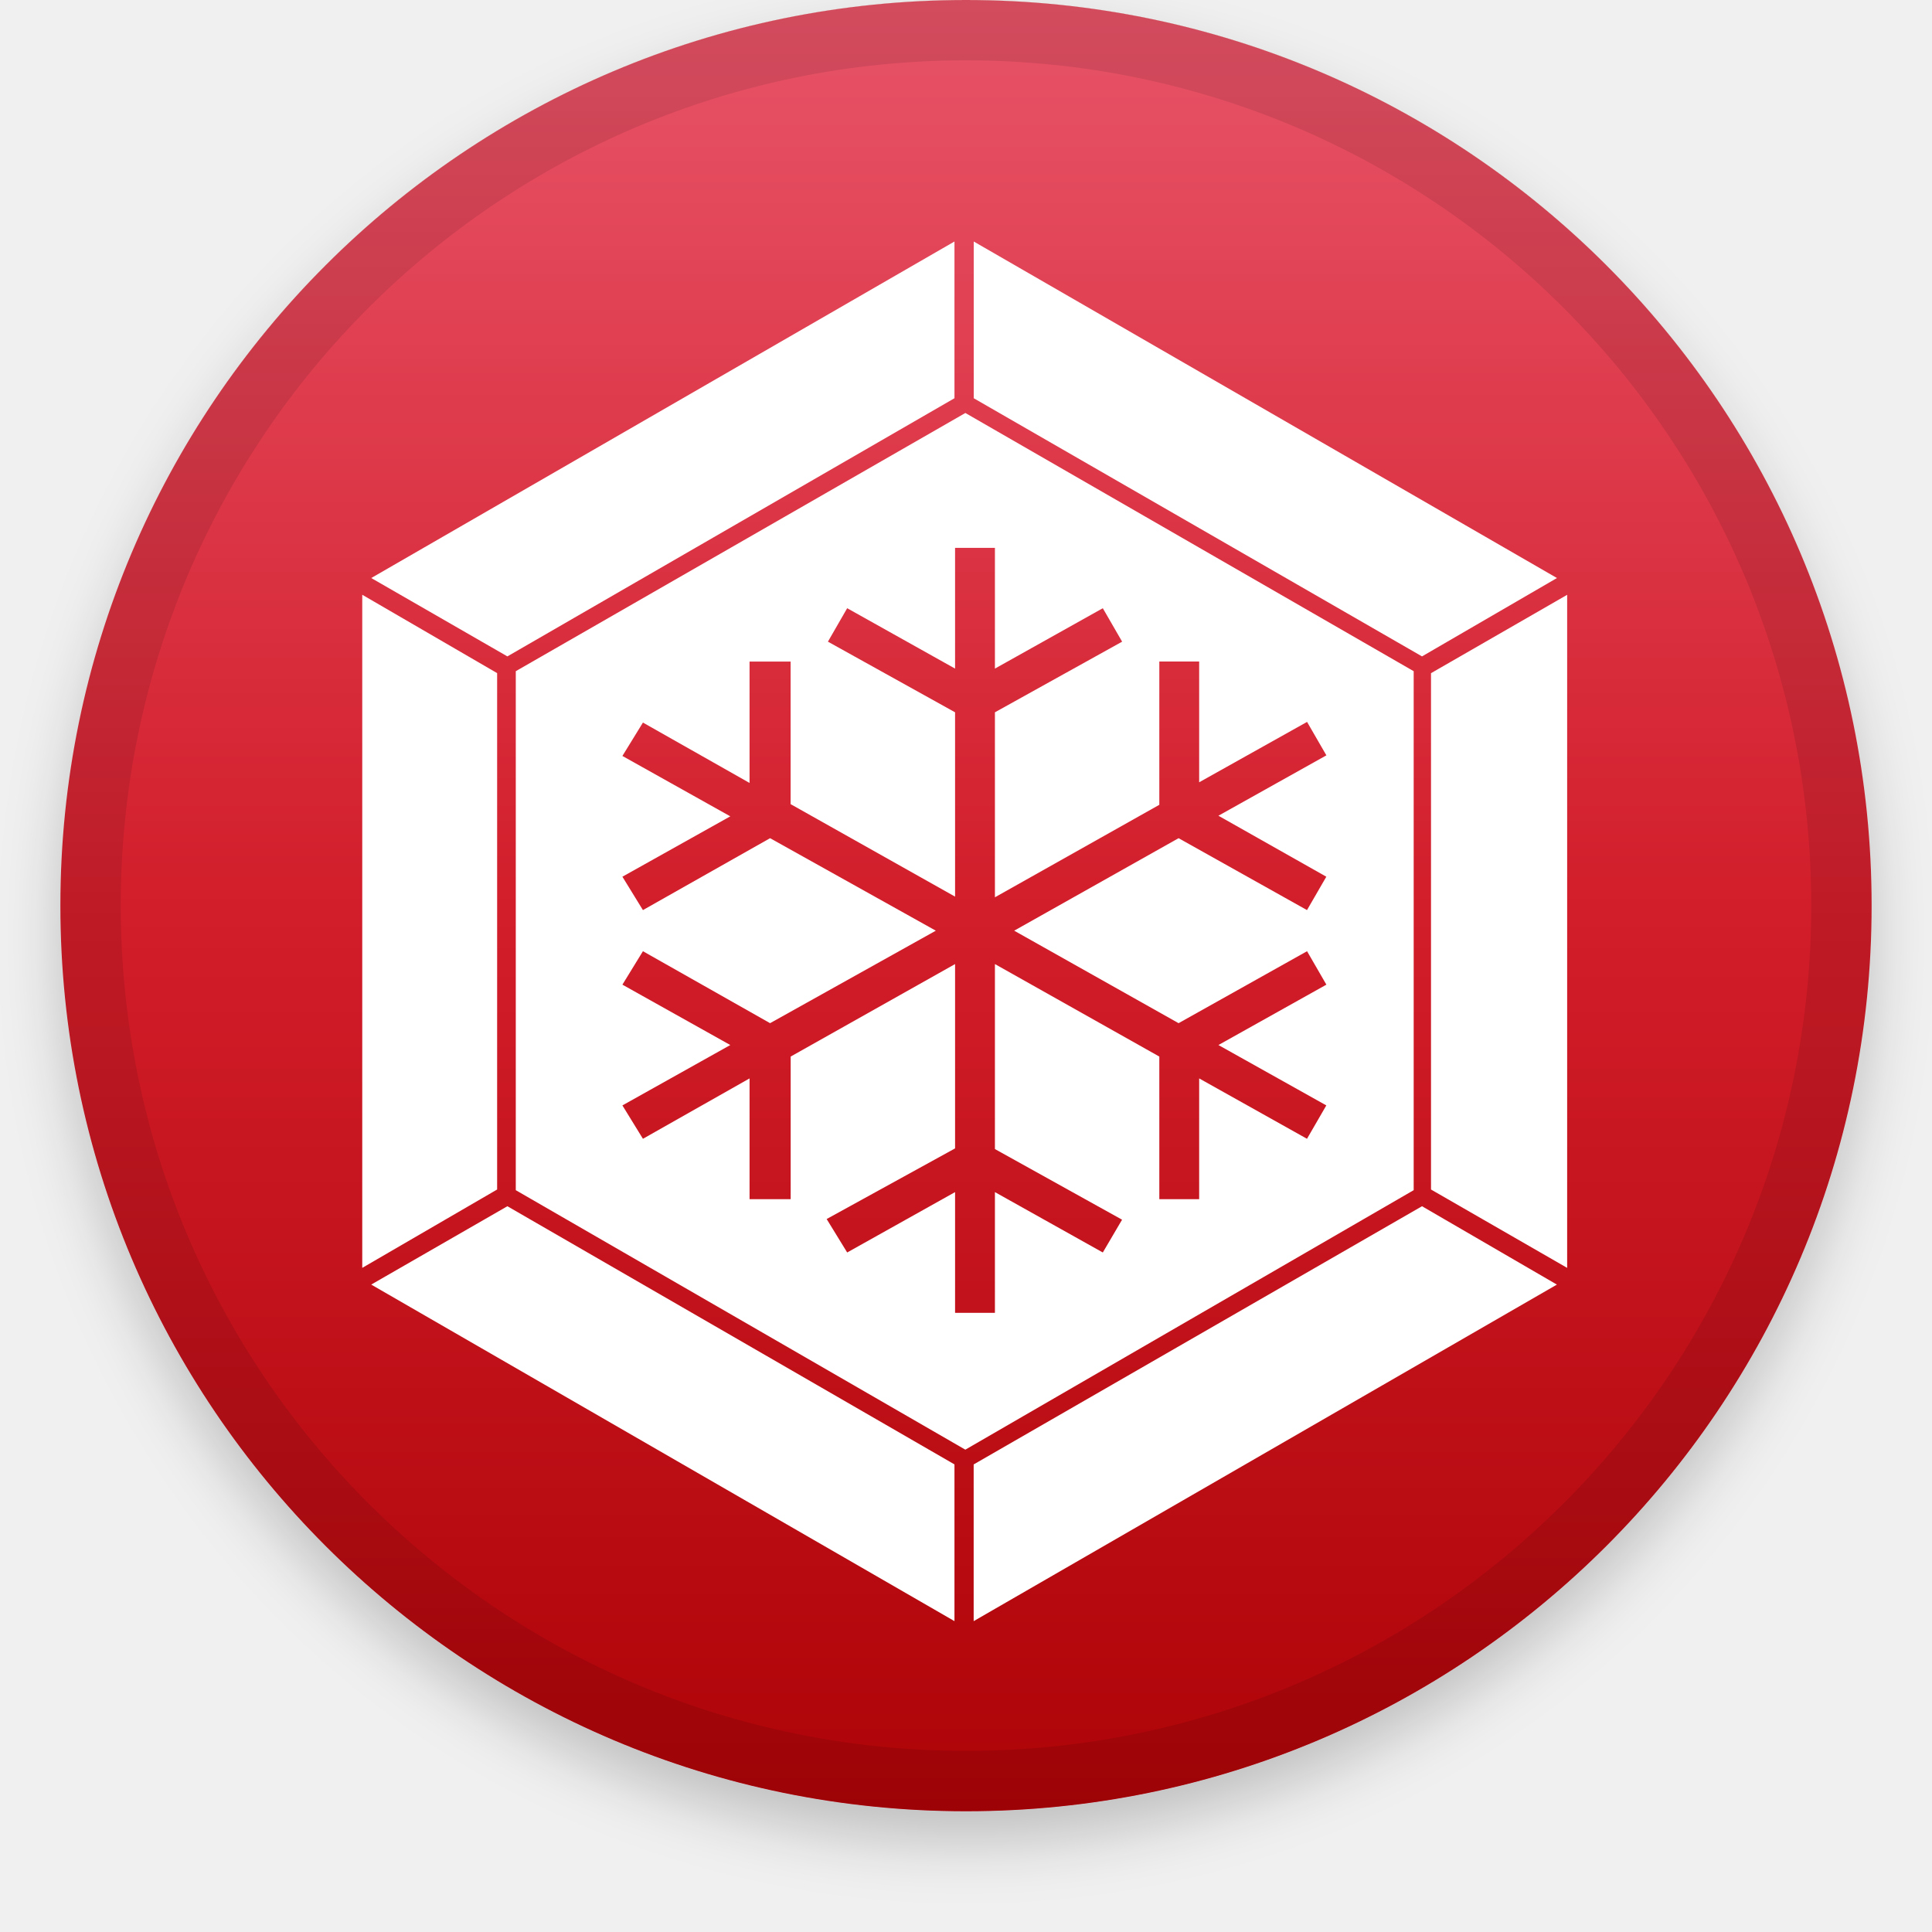
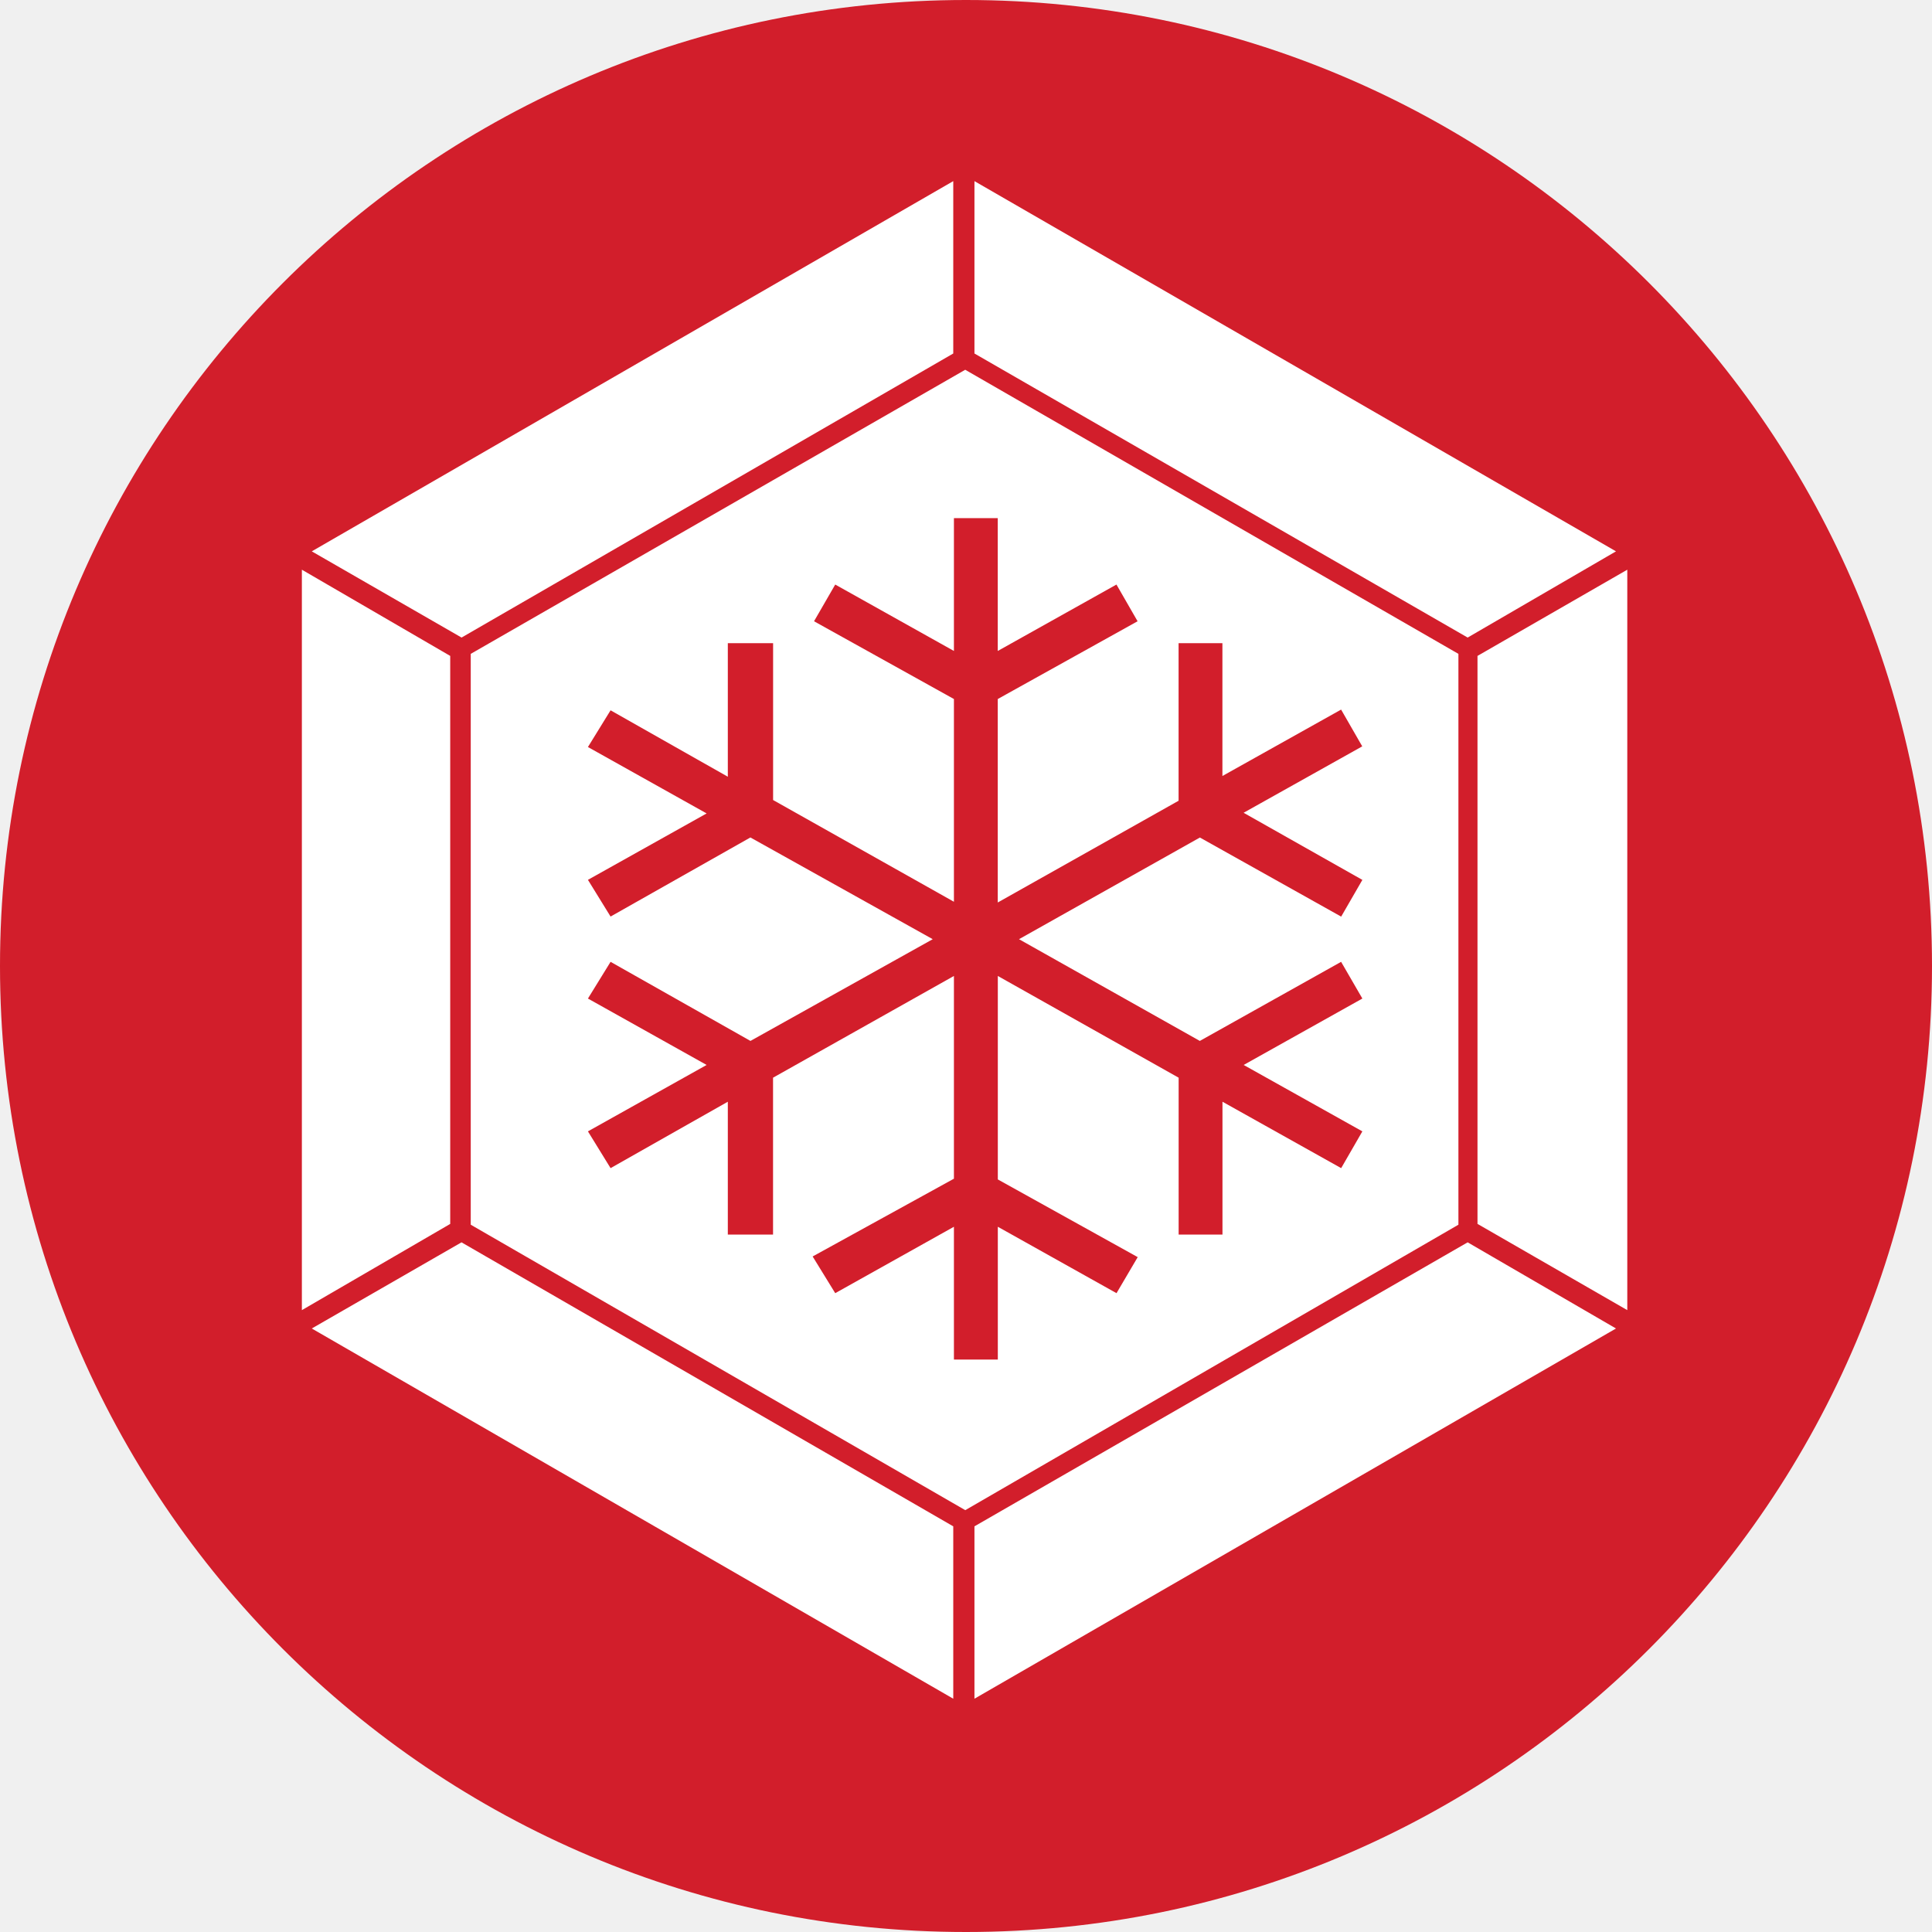
- <svg xmlns="http://www.w3.org/2000/svg" xmlns:xlink="http://www.w3.org/1999/xlink" width="32" height="32" viewBox="0 0 32 32">
-   <defs>
-     <linearGradient x1="50%" y1="0%" x2="50%" y2="100%" id="c">
-       <stop stop-color="#FFF" offset="0%" />
-       <stop offset="100%" />
-     </linearGradient>
-     <filter x="-5.8%" y="-4.2%" width="111.7%" height="111.7%" filterUnits="objectBoundingBox" id="a">
-       <feOffset dy=".5" in="SourceAlpha" result="shadowOffsetOuter1" />
-       <feGaussianBlur stdDeviation=".5" in="shadowOffsetOuter1" result="shadowBlurOuter1" />
-       <feComposite in="shadowBlurOuter1" in2="SourceAlpha" operator="out" result="shadowBlurOuter1" />
-       <feColorMatrix values="0 0 0 0 0 0 0 0 0 0 0 0 0 0 0 0 0 0 0.199 0" in="shadowBlurOuter1" />
-     </filter>
-     <circle id="b" cx="15" cy="15" r="15" />
-   </defs>
+ <svg xmlns="http://www.w3.org/2000/svg" width="32" height="32" viewBox="0 0 32 32">
  <g fill="none">
-     <g transform="translate(1)">
-       <use fill="#000" filter="url(#a)" xlink:href="#b" />
-       <use fill="#D21E2B" xlink:href="#b" />
-       <use fill="url(#c)" style="mix-blend-mode:soft-light" xlink:href="#b" />
-       <circle stroke-opacity=".097" stroke="#000" stroke-linejoin="square" cx="15" cy="15" r="14.5" />
-     </g>
-     <path d="M16.128 6.596V4l9.66 5.574-2.235 1.298zm7.574 13.106V11.15l2.255-1.298V21l-2.255-1.298zm-7.574 4.553l7.425-4.276 2.234 1.298-9.66 5.574v-2.596zm-9.98-2.978l2.256-1.298 7.405 4.276v2.596l-9.66-5.574zM6 9.851l2.234 1.298v8.553L6 21zm.149-.277L15.809 4v2.596l-7.405 4.276zM15.99 6.84l-7.447 4.277v8.596l7.446 4.298 7.426-4.298v-8.596L15.989 6.84zm5.978 7.681l-.32.553-2.127-1.191-2.723 1.532 2.723 1.532 2.128-1.192.32.554-1.788 1 1.787 1-.32.553-1.786-1v2h-.66V17.5l-2.723-1.532v3.064l2.106 1.17-.319.543-1.787-1v2h-.66v-2l-1.787 1-.34-.554 2.127-1.17v-3.053L13.096 17.5v2.362h-.681v-2l-1.766 1-.34-.553 1.787-1-1.787-1 .34-.554 2.106 1.192 2.745-1.532-2.745-1.532-2.106 1.191-.34-.553 1.787-1-1.787-1 .34-.553 1.766 1v-2.01h.68v2.361l2.724 1.532v-3.053l-2.106-1.17.319-.554 1.787 1v-2h.66v2l1.787-1 .32.554-2.107 1.17v3.064l2.723-1.532v-2.373h.66v2l1.787-1 .32.554-1.788 1 1.787 1.01z" fill="#FFF" />
+     <circle cx="16" cy="16" r="16" fill="#D21E2B" />
+     <path d="M16.14 5.855V3l10.626 6.132-2.457 1.428zm8.332 14.417v-9.408l2.481-1.428V21.7l-2.48-1.428zm-8.332 5.009l8.169-4.704 2.457 1.427-10.626 6.132v-2.855zM5.164 22.004l2.48-1.427 8.145 4.704v2.855L5.164 22.004zM5 9.436l2.457 1.428v9.408L5 21.7zm.164-.304L15.789 3v2.855L7.645 10.56zm10.824-3.008L7.797 10.83v9.455l8.191 4.728 8.168-4.728V10.83l-8.168-4.705zm6.577 8.45l-.351.608-2.34-1.31-2.996 1.684 2.995 1.685 2.34-1.31.352.608-1.966 1.1 1.966 1.1-.351.609-1.966-1.1v2.2h-.726V17.85l-2.995-1.685v3.37l2.317 1.287-.351.597-1.966-1.1v2.2H15.8v-2.2l-1.966 1.1-.374-.608 2.34-1.288v-3.358l-2.996 1.685v2.598h-.749v-2.2l-1.942 1.1-.375-.609 1.966-1.1-1.966-1.1.375-.608 2.317 1.31 3.019-1.685-3.02-1.685-2.316 1.31-.375-.608 1.966-1.1-1.966-1.1.375-.608 1.942 1.1v-2.212h.75v2.598l2.995 1.685v-3.358l-2.317-1.288.351-.608 1.966 1.1v-2.2h.726v2.2l1.966-1.1.35.608-2.316 1.288v3.37l2.995-1.685v-2.61h.726v2.2l1.966-1.1.35.609-1.965 1.1 1.966 1.111z" fill="#FFF" />
  </g>
</svg>
